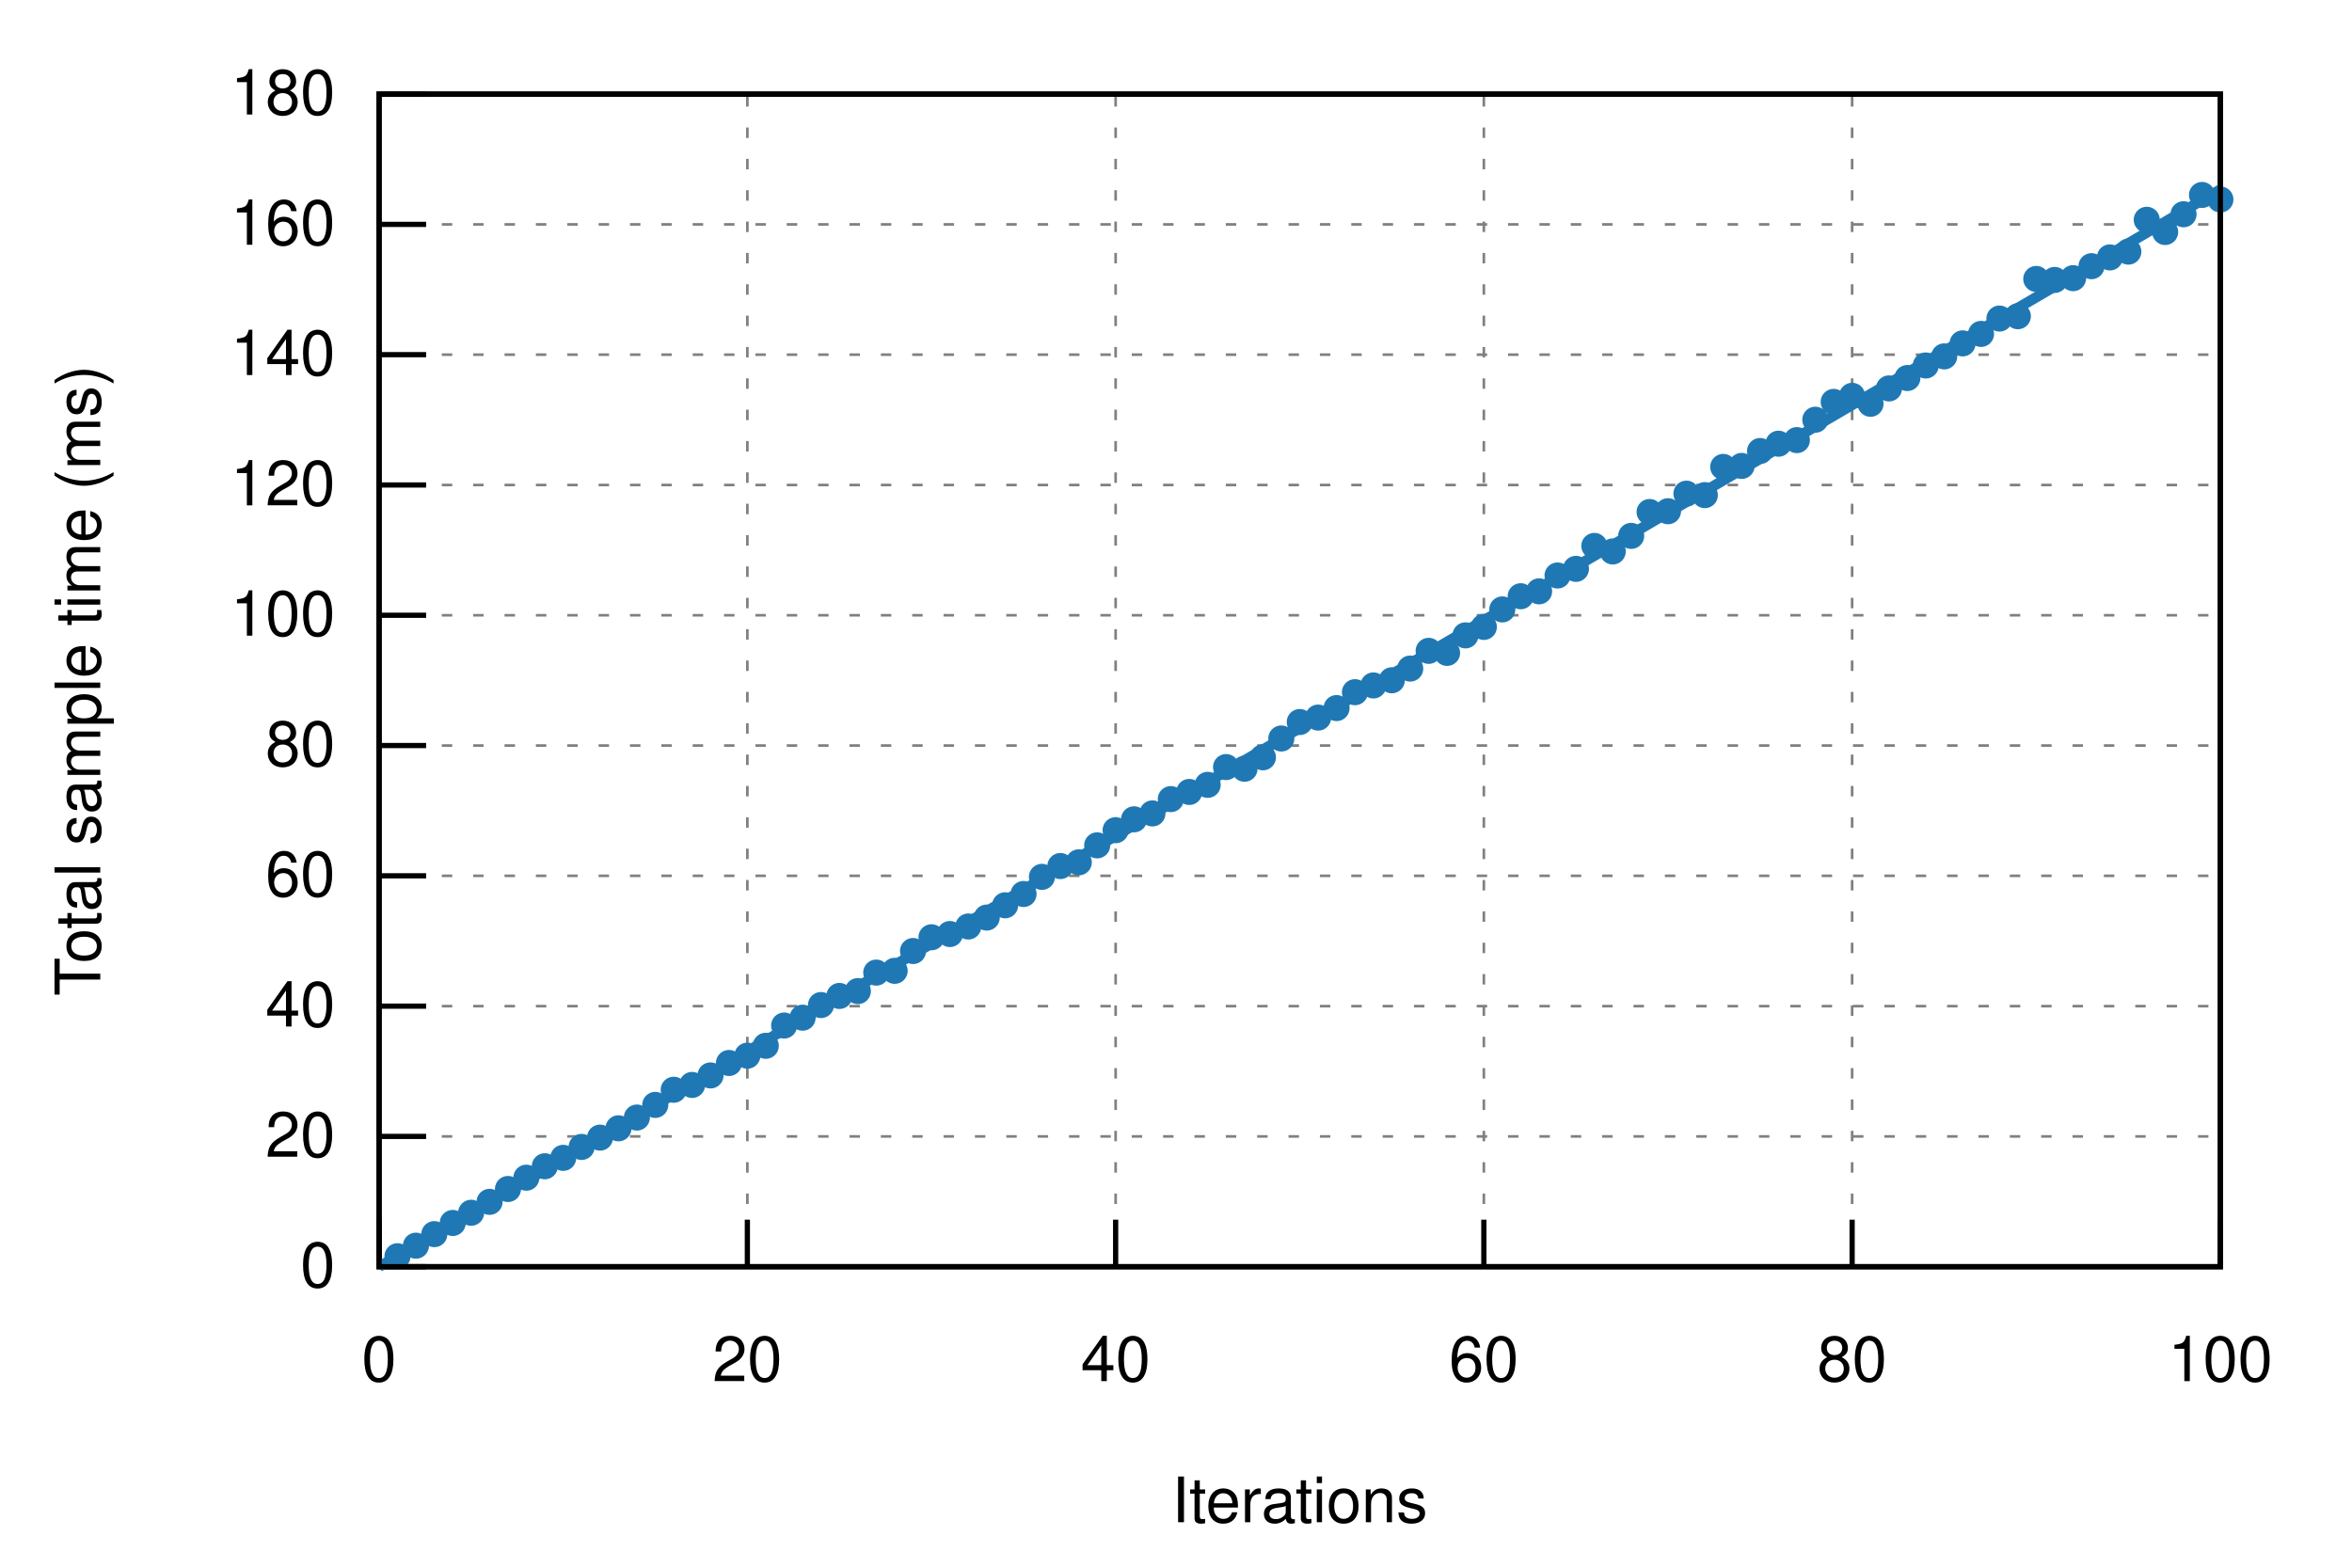
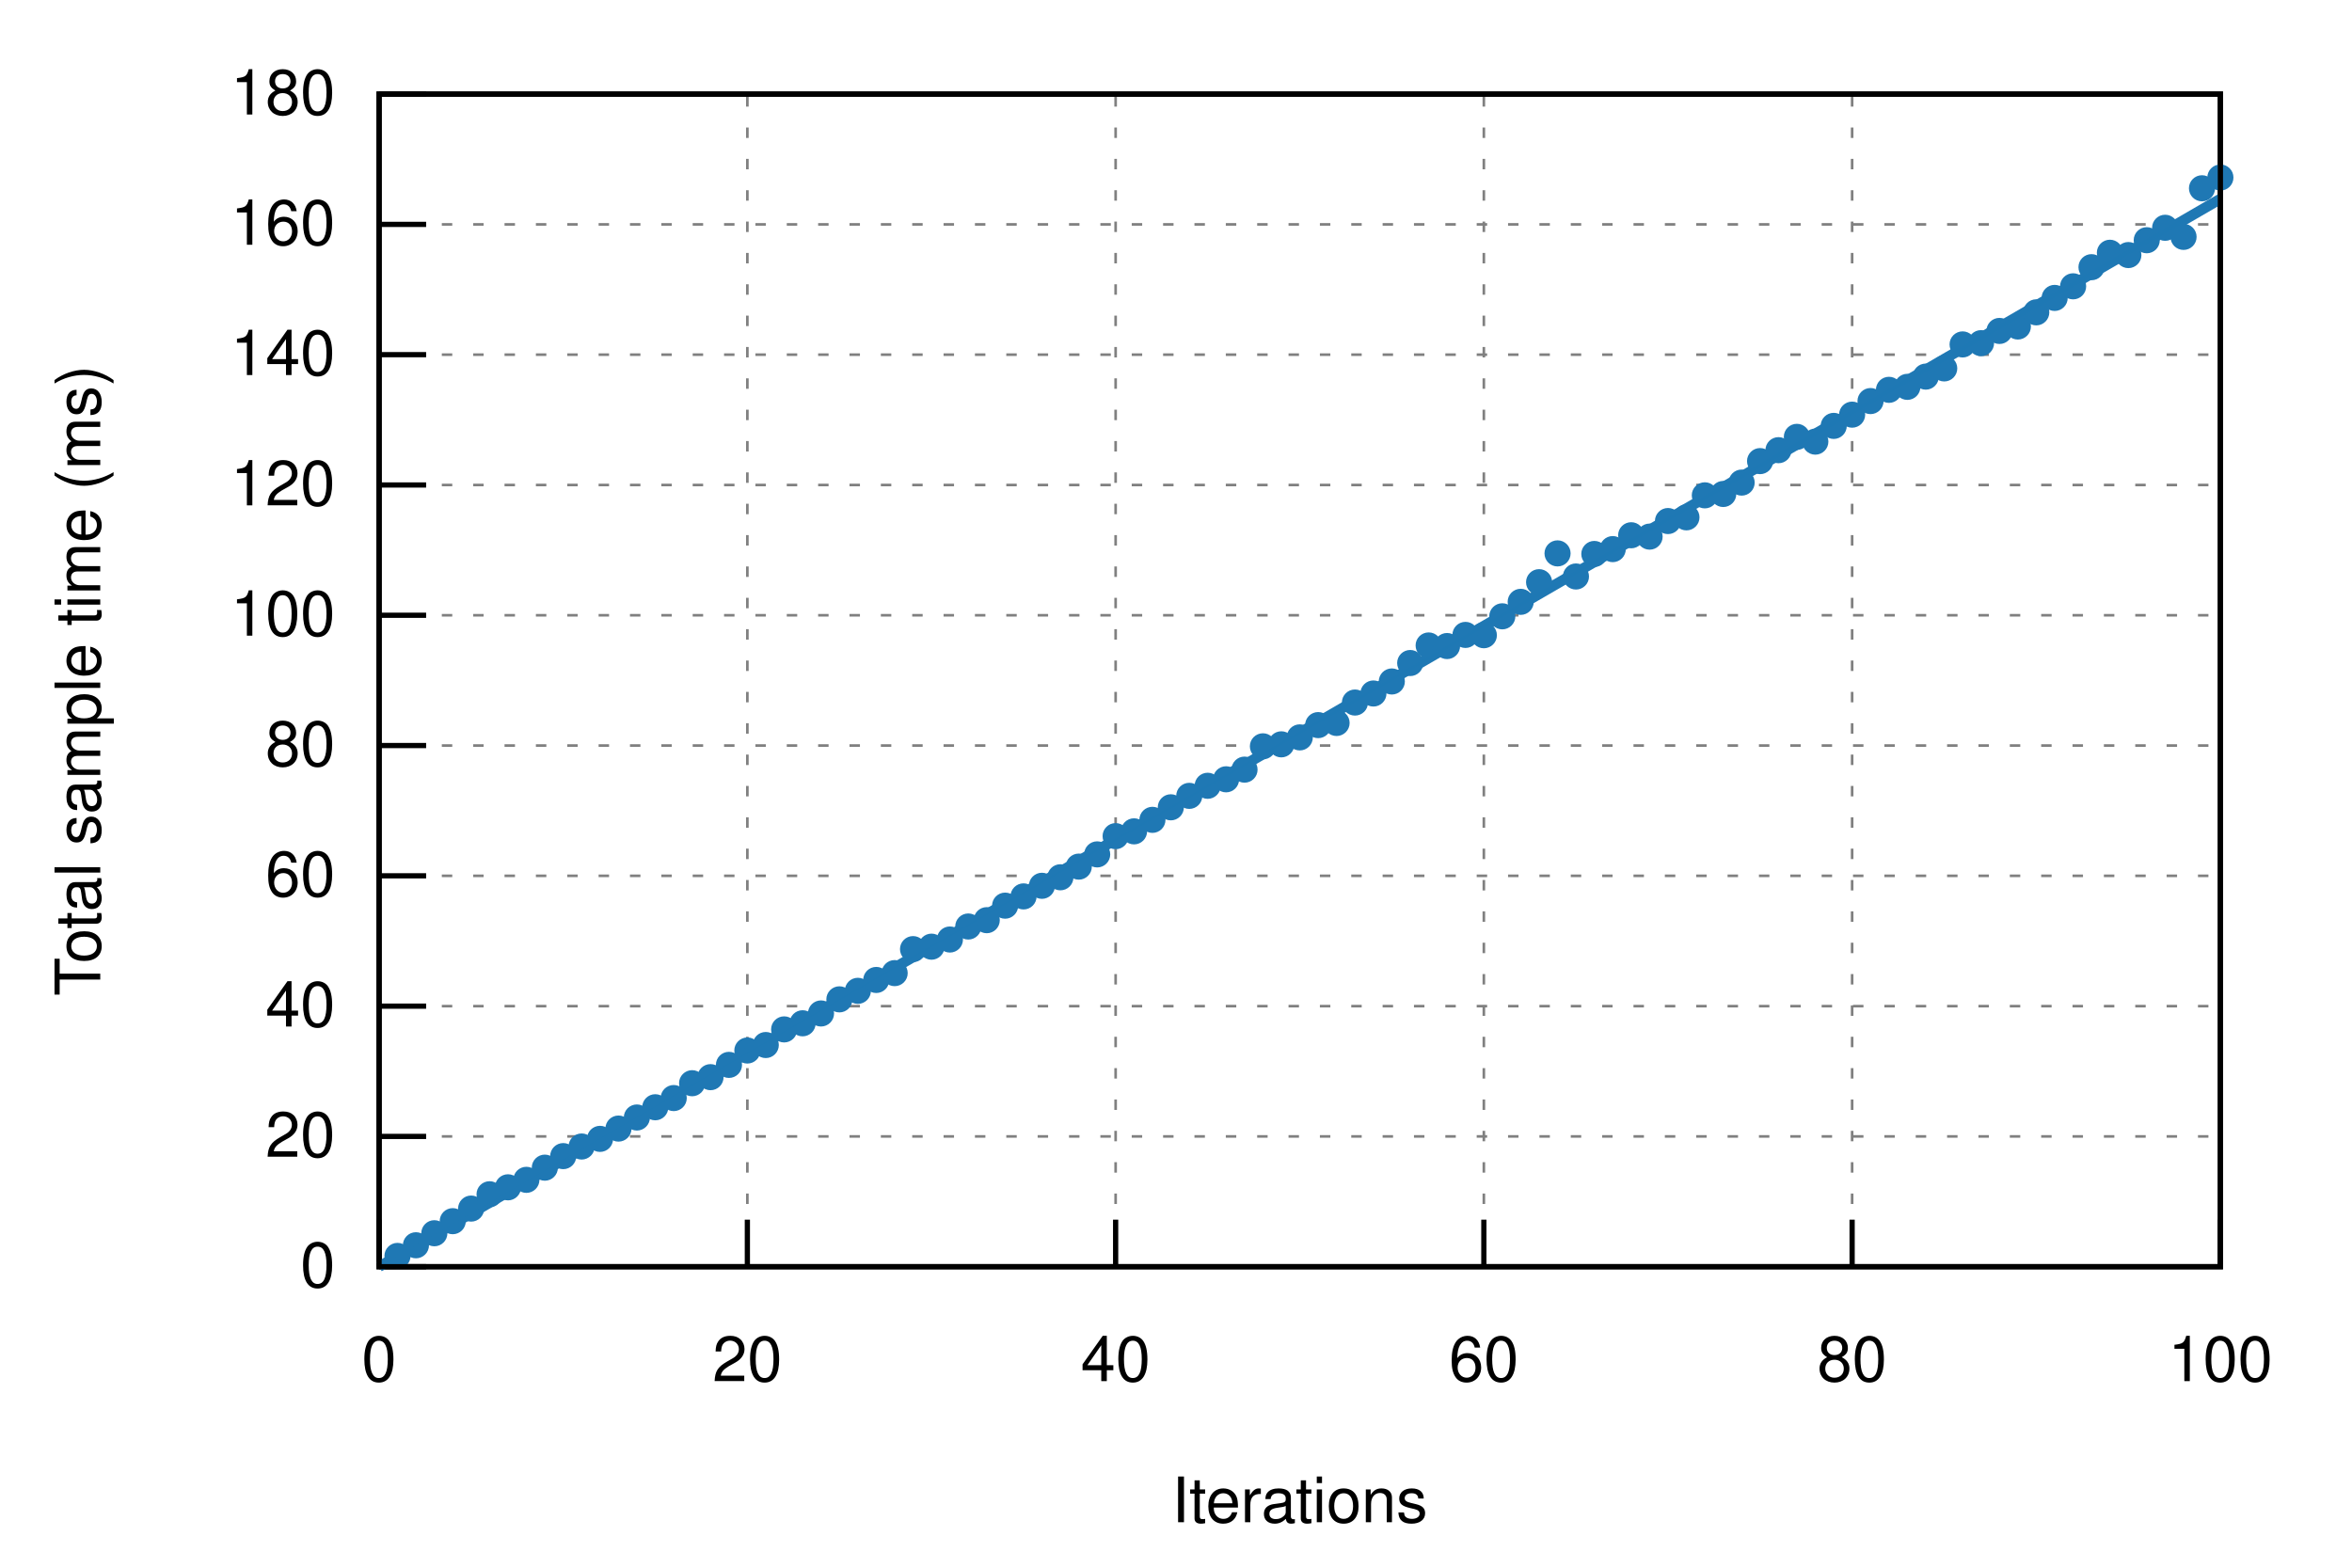
<svg xmlns="http://www.w3.org/2000/svg" xmlns:xlink="http://www.w3.org/1999/xlink" viewBox="0 0 450 300">
  <g id="gnuplot_canvas">
    <rect x="0" y="0" width="450" height="300" fill="none" />
    <defs>
      <circle id="gpDot" r="0.5" stroke-width="0.5" stroke="currentColor" />
      <path id="gpPt0" stroke-width="0.222" stroke="currentColor" d="M-1,0 h2 M0,-1 v2" />
      <path id="gpPt1" stroke-width="0.222" stroke="currentColor" d="M-1,-1 L1,1 M1,-1 L-1,1" />
      <path id="gpPt2" stroke-width="0.222" stroke="currentColor" d="M-1,0 L1,0 M0,-1 L0,1 M-1,-1 L1,1 M-1,1 L1,-1" />
      <rect id="gpPt3" stroke-width="0.222" stroke="currentColor" x="-1" y="-1" width="2" height="2" />
      <rect id="gpPt4" stroke-width="0.222" stroke="currentColor" fill="currentColor" x="-1" y="-1" width="2" height="2" />
      <circle id="gpPt5" stroke-width="0.222" stroke="currentColor" cx="0" cy="0" r="1" />
      <use xlink:href="#gpPt5" id="gpPt6" fill="currentColor" stroke="none" />
      <path id="gpPt7" stroke-width="0.222" stroke="currentColor" d="M0,-1.33 L-1.33,0.67 L1.33,0.67 z" />
      <use xlink:href="#gpPt7" id="gpPt8" fill="currentColor" stroke="none" />
      <use xlink:href="#gpPt7" id="gpPt9" stroke="currentColor" transform="rotate(180)" />
      <use xlink:href="#gpPt9" id="gpPt10" fill="currentColor" stroke="none" />
      <use xlink:href="#gpPt3" id="gpPt11" stroke="currentColor" transform="rotate(45)" />
      <use xlink:href="#gpPt11" id="gpPt12" fill="currentColor" stroke="none" />
      <path id="gpPt13" stroke-width="0.222" stroke="currentColor" d="M0,1.330 L1.265,0.411 L0.782,-1.067 L-0.782,-1.076 L-1.265,0.411 z" />
      <use xlink:href="#gpPt13" id="gpPt14" fill="currentColor" stroke="none" />
      <filter id="textbox" filterUnits="objectBoundingBox" x="0" y="0" height="1" width="1">
        <feFlood flood-color="white" flood-opacity="1" result="bgnd" />
        <feComposite in="SourceGraphic" in2="bgnd" operator="atop" />
      </filter>
      <filter id="greybox" filterUnits="objectBoundingBox" x="0" y="0" height="1" width="1">
        <feFlood flood-color="lightgrey" flood-opacity="1" result="grey" />
        <feComposite in="SourceGraphic" in2="grey" operator="atop" />
      </filter>
    </defs>
    <g fill="none" color="white" stroke="currentColor" stroke-width="1.00" stroke-linecap="butt" stroke-linejoin="miter">
</g>
    <g fill="none" color="black" stroke="currentColor" stroke-width="1.00" stroke-linecap="butt" stroke-linejoin="miter">
</g>
    <g fill="none" color="black" stroke="black" stroke-width="0.50" stroke-linecap="butt" stroke-linejoin="miter">
</g>
    <g fill="none" color="gray" stroke="currentColor" stroke-width="0.50" stroke-linecap="butt" stroke-linejoin="miter">
      <path stroke="gray" stroke-dasharray="2,4" class="gridline" d="M72.53,242.40 L424.82,242.40  " />
    </g>
    <g fill="none" color="gray" stroke="gray" stroke-width="1.00" stroke-linecap="butt" stroke-linejoin="miter">
</g>
    <g fill="none" color="black" stroke="currentColor" stroke-width="1.00" stroke-linecap="butt" stroke-linejoin="miter">
      <path stroke="black" d="M72.53,242.40 L81.53,242.40  " />
      <g transform="translate(64.14,246.30)" stroke="none" fill="black" font-family="Helvetica" font-size="12.00" text-anchor="end">
        <text>
          <tspan font-family="Helvetica"> 0</tspan>
        </text>
      </g>
    </g>
    <g fill="none" color="black" stroke="currentColor" stroke-width="1.00" stroke-linecap="butt" stroke-linejoin="miter">
</g>
    <g fill="none" color="black" stroke="black" stroke-width="0.50" stroke-linecap="butt" stroke-linejoin="miter">
</g>
    <g fill="none" color="gray" stroke="currentColor" stroke-width="0.50" stroke-linecap="butt" stroke-linejoin="miter">
      <path stroke="gray" stroke-dasharray="2,4" class="gridline" d="M72.53,217.47 L424.82,217.47  " />
    </g>
    <g fill="none" color="gray" stroke="gray" stroke-width="1.00" stroke-linecap="butt" stroke-linejoin="miter">
</g>
    <g fill="none" color="black" stroke="currentColor" stroke-width="1.00" stroke-linecap="butt" stroke-linejoin="miter">
      <path stroke="black" d="M72.53,217.47 L81.53,217.47  " />
      <g transform="translate(64.14,221.37)" stroke="none" fill="black" font-family="Helvetica" font-size="12.00" text-anchor="end">
        <text>
          <tspan font-family="Helvetica"> 20</tspan>
        </text>
      </g>
    </g>
    <g fill="none" color="black" stroke="currentColor" stroke-width="1.00" stroke-linecap="butt" stroke-linejoin="miter">
</g>
    <g fill="none" color="black" stroke="black" stroke-width="0.50" stroke-linecap="butt" stroke-linejoin="miter">
</g>
    <g fill="none" color="gray" stroke="currentColor" stroke-width="0.50" stroke-linecap="butt" stroke-linejoin="miter">
      <path stroke="gray" stroke-dasharray="2,4" class="gridline" d="M72.53,192.54 L424.82,192.54  " />
    </g>
    <g fill="none" color="gray" stroke="gray" stroke-width="1.00" stroke-linecap="butt" stroke-linejoin="miter">
</g>
    <g fill="none" color="black" stroke="currentColor" stroke-width="1.00" stroke-linecap="butt" stroke-linejoin="miter">
      <path stroke="black" d="M72.53,192.54 L81.53,192.54  " />
      <g transform="translate(64.14,196.44)" stroke="none" fill="black" font-family="Helvetica" font-size="12.00" text-anchor="end">
        <text>
          <tspan font-family="Helvetica"> 40</tspan>
        </text>
      </g>
    </g>
    <g fill="none" color="black" stroke="currentColor" stroke-width="1.00" stroke-linecap="butt" stroke-linejoin="miter">
</g>
    <g fill="none" color="black" stroke="black" stroke-width="0.50" stroke-linecap="butt" stroke-linejoin="miter">
</g>
    <g fill="none" color="gray" stroke="currentColor" stroke-width="0.50" stroke-linecap="butt" stroke-linejoin="miter">
      <path stroke="gray" stroke-dasharray="2,4" class="gridline" d="M72.53,167.60 L424.82,167.60  " />
    </g>
    <g fill="none" color="gray" stroke="gray" stroke-width="1.00" stroke-linecap="butt" stroke-linejoin="miter">
</g>
    <g fill="none" color="black" stroke="currentColor" stroke-width="1.00" stroke-linecap="butt" stroke-linejoin="miter">
      <path stroke="black" d="M72.53,167.60 L81.53,167.60  " />
      <g transform="translate(64.14,171.50)" stroke="none" fill="black" font-family="Helvetica" font-size="12.00" text-anchor="end">
        <text>
          <tspan font-family="Helvetica"> 60</tspan>
        </text>
      </g>
    </g>
    <g fill="none" color="black" stroke="currentColor" stroke-width="1.00" stroke-linecap="butt" stroke-linejoin="miter">
</g>
    <g fill="none" color="black" stroke="black" stroke-width="0.50" stroke-linecap="butt" stroke-linejoin="miter">
</g>
    <g fill="none" color="gray" stroke="currentColor" stroke-width="0.50" stroke-linecap="butt" stroke-linejoin="miter">
      <path stroke="gray" stroke-dasharray="2,4" class="gridline" d="M72.53,142.67 L424.82,142.67  " />
    </g>
    <g fill="none" color="gray" stroke="gray" stroke-width="1.00" stroke-linecap="butt" stroke-linejoin="miter">
</g>
    <g fill="none" color="black" stroke="currentColor" stroke-width="1.00" stroke-linecap="butt" stroke-linejoin="miter">
      <path stroke="black" d="M72.53,142.67 L81.53,142.67  " />
      <g transform="translate(64.14,146.57)" stroke="none" fill="black" font-family="Helvetica" font-size="12.00" text-anchor="end">
        <text>
          <tspan font-family="Helvetica"> 80</tspan>
        </text>
      </g>
    </g>
    <g fill="none" color="black" stroke="currentColor" stroke-width="1.00" stroke-linecap="butt" stroke-linejoin="miter">
</g>
    <g fill="none" color="black" stroke="black" stroke-width="0.50" stroke-linecap="butt" stroke-linejoin="miter">
</g>
    <g fill="none" color="gray" stroke="currentColor" stroke-width="0.50" stroke-linecap="butt" stroke-linejoin="miter">
      <path stroke="gray" stroke-dasharray="2,4" class="gridline" d="M72.53,117.74 L424.82,117.74  " />
    </g>
    <g fill="none" color="gray" stroke="gray" stroke-width="1.00" stroke-linecap="butt" stroke-linejoin="miter">
</g>
    <g fill="none" color="black" stroke="currentColor" stroke-width="1.00" stroke-linecap="butt" stroke-linejoin="miter">
      <path stroke="black" d="M72.53,117.74 L81.53,117.74  " />
      <g transform="translate(64.14,121.64)" stroke="none" fill="black" font-family="Helvetica" font-size="12.00" text-anchor="end">
        <text>
          <tspan font-family="Helvetica"> 100</tspan>
        </text>
      </g>
    </g>
    <g fill="none" color="black" stroke="currentColor" stroke-width="1.00" stroke-linecap="butt" stroke-linejoin="miter">
</g>
    <g fill="none" color="black" stroke="black" stroke-width="0.50" stroke-linecap="butt" stroke-linejoin="miter">
</g>
    <g fill="none" color="gray" stroke="currentColor" stroke-width="0.50" stroke-linecap="butt" stroke-linejoin="miter">
      <path stroke="gray" stroke-dasharray="2,4" class="gridline" d="M72.53,92.81 L424.82,92.81  " />
    </g>
    <g fill="none" color="gray" stroke="gray" stroke-width="1.00" stroke-linecap="butt" stroke-linejoin="miter">
</g>
    <g fill="none" color="black" stroke="currentColor" stroke-width="1.00" stroke-linecap="butt" stroke-linejoin="miter">
      <path stroke="black" d="M72.53,92.81 L81.53,92.81  " />
      <g transform="translate(64.14,96.71)" stroke="none" fill="black" font-family="Helvetica" font-size="12.00" text-anchor="end">
        <text>
          <tspan font-family="Helvetica"> 120</tspan>
        </text>
      </g>
    </g>
    <g fill="none" color="black" stroke="currentColor" stroke-width="1.00" stroke-linecap="butt" stroke-linejoin="miter">
</g>
    <g fill="none" color="black" stroke="black" stroke-width="0.50" stroke-linecap="butt" stroke-linejoin="miter">
</g>
    <g fill="none" color="gray" stroke="currentColor" stroke-width="0.50" stroke-linecap="butt" stroke-linejoin="miter">
      <path stroke="gray" stroke-dasharray="2,4" class="gridline" d="M72.53,67.87 L424.82,67.87  " />
    </g>
    <g fill="none" color="gray" stroke="gray" stroke-width="1.00" stroke-linecap="butt" stroke-linejoin="miter">
</g>
    <g fill="none" color="black" stroke="currentColor" stroke-width="1.00" stroke-linecap="butt" stroke-linejoin="miter">
      <path stroke="black" d="M72.53,67.87 L81.53,67.87  " />
      <g transform="translate(64.14,71.77)" stroke="none" fill="black" font-family="Helvetica" font-size="12.00" text-anchor="end">
        <text>
          <tspan font-family="Helvetica"> 140</tspan>
        </text>
      </g>
    </g>
    <g fill="none" color="black" stroke="currentColor" stroke-width="1.00" stroke-linecap="butt" stroke-linejoin="miter">
</g>
    <g fill="none" color="black" stroke="black" stroke-width="0.50" stroke-linecap="butt" stroke-linejoin="miter">
</g>
    <g fill="none" color="gray" stroke="currentColor" stroke-width="0.50" stroke-linecap="butt" stroke-linejoin="miter">
      <path stroke="gray" stroke-dasharray="2,4" class="gridline" d="M72.53,42.94 L424.82,42.94  " />
    </g>
    <g fill="none" color="gray" stroke="gray" stroke-width="1.00" stroke-linecap="butt" stroke-linejoin="miter">
</g>
    <g fill="none" color="black" stroke="currentColor" stroke-width="1.00" stroke-linecap="butt" stroke-linejoin="miter">
      <path stroke="black" d="M72.53,42.94 L81.53,42.94  " />
      <g transform="translate(64.14,46.84)" stroke="none" fill="black" font-family="Helvetica" font-size="12.00" text-anchor="end">
        <text>
          <tspan font-family="Helvetica"> 160</tspan>
        </text>
      </g>
    </g>
    <g fill="none" color="black" stroke="currentColor" stroke-width="1.00" stroke-linecap="butt" stroke-linejoin="miter">
</g>
    <g fill="none" color="black" stroke="black" stroke-width="0.50" stroke-linecap="butt" stroke-linejoin="miter">
</g>
    <g fill="none" color="gray" stroke="currentColor" stroke-width="0.50" stroke-linecap="butt" stroke-linejoin="miter">
      <path stroke="gray" stroke-dasharray="2,4" class="gridline" d="M72.53,18.01 L424.82,18.01  " />
    </g>
    <g fill="none" color="gray" stroke="gray" stroke-width="1.00" stroke-linecap="butt" stroke-linejoin="miter">
</g>
    <g fill="none" color="black" stroke="currentColor" stroke-width="1.00" stroke-linecap="butt" stroke-linejoin="miter">
      <path stroke="black" d="M72.53,18.01 L81.53,18.01  " />
      <g transform="translate(64.14,21.91)" stroke="none" fill="black" font-family="Helvetica" font-size="12.00" text-anchor="end">
        <text>
          <tspan font-family="Helvetica"> 180</tspan>
        </text>
      </g>
    </g>
    <g fill="none" color="black" stroke="currentColor" stroke-width="1.00" stroke-linecap="butt" stroke-linejoin="miter">
</g>
    <g fill="none" color="black" stroke="black" stroke-width="0.50" stroke-linecap="butt" stroke-linejoin="miter">
</g>
    <g fill="none" color="gray" stroke="currentColor" stroke-width="0.50" stroke-linecap="butt" stroke-linejoin="miter">
      <path stroke="gray" stroke-dasharray="2,4" class="gridline" d="M72.53,242.40 L72.53,18.01  " />
    </g>
    <g fill="none" color="gray" stroke="gray" stroke-width="1.00" stroke-linecap="butt" stroke-linejoin="miter">
</g>
    <g fill="none" color="black" stroke="currentColor" stroke-width="1.00" stroke-linecap="butt" stroke-linejoin="miter">
      <path stroke="black" d="M72.53,242.40 L72.53,233.40  " />
      <g transform="translate(72.53,264.30)" stroke="none" fill="black" font-family="Helvetica" font-size="12.00" text-anchor="middle">
        <text>
          <tspan font-family="Helvetica"> 0</tspan>
        </text>
      </g>
    </g>
    <g fill="none" color="black" stroke="currentColor" stroke-width="1.00" stroke-linecap="butt" stroke-linejoin="miter">
</g>
    <g fill="none" color="black" stroke="black" stroke-width="0.50" stroke-linecap="butt" stroke-linejoin="miter">
</g>
    <g fill="none" color="gray" stroke="currentColor" stroke-width="0.50" stroke-linecap="butt" stroke-linejoin="miter">
      <path stroke="gray" stroke-dasharray="2,4" class="gridline" d="M142.99,242.40 L142.99,18.01  " />
    </g>
    <g fill="none" color="gray" stroke="gray" stroke-width="1.00" stroke-linecap="butt" stroke-linejoin="miter">
</g>
    <g fill="none" color="black" stroke="currentColor" stroke-width="1.00" stroke-linecap="butt" stroke-linejoin="miter">
      <path stroke="black" d="M142.99,242.40 L142.99,233.40  " />
      <g transform="translate(142.99,264.30)" stroke="none" fill="black" font-family="Helvetica" font-size="12.00" text-anchor="middle">
        <text>
          <tspan font-family="Helvetica"> 20</tspan>
        </text>
      </g>
    </g>
    <g fill="none" color="black" stroke="currentColor" stroke-width="1.00" stroke-linecap="butt" stroke-linejoin="miter">
</g>
    <g fill="none" color="black" stroke="black" stroke-width="0.50" stroke-linecap="butt" stroke-linejoin="miter">
</g>
    <g fill="none" color="gray" stroke="currentColor" stroke-width="0.50" stroke-linecap="butt" stroke-linejoin="miter">
      <path stroke="gray" stroke-dasharray="2,4" class="gridline" d="M213.45,242.40 L213.45,18.01  " />
    </g>
    <g fill="none" color="gray" stroke="gray" stroke-width="1.00" stroke-linecap="butt" stroke-linejoin="miter">
</g>
    <g fill="none" color="black" stroke="currentColor" stroke-width="1.00" stroke-linecap="butt" stroke-linejoin="miter">
      <path stroke="black" d="M213.45,242.40 L213.45,233.40  " />
      <g transform="translate(213.45,264.30)" stroke="none" fill="black" font-family="Helvetica" font-size="12.00" text-anchor="middle">
        <text>
          <tspan font-family="Helvetica"> 40</tspan>
        </text>
      </g>
    </g>
    <g fill="none" color="black" stroke="currentColor" stroke-width="1.00" stroke-linecap="butt" stroke-linejoin="miter">
</g>
    <g fill="none" color="black" stroke="black" stroke-width="0.50" stroke-linecap="butt" stroke-linejoin="miter">
</g>
    <g fill="none" color="gray" stroke="currentColor" stroke-width="0.50" stroke-linecap="butt" stroke-linejoin="miter">
      <path stroke="gray" stroke-dasharray="2,4" class="gridline" d="M283.90,242.40 L283.90,18.01  " />
    </g>
    <g fill="none" color="gray" stroke="gray" stroke-width="1.00" stroke-linecap="butt" stroke-linejoin="miter">
</g>
    <g fill="none" color="black" stroke="currentColor" stroke-width="1.00" stroke-linecap="butt" stroke-linejoin="miter">
      <path stroke="black" d="M283.90,242.40 L283.90,233.40  " />
      <g transform="translate(283.90,264.30)" stroke="none" fill="black" font-family="Helvetica" font-size="12.00" text-anchor="middle">
        <text>
          <tspan font-family="Helvetica"> 60</tspan>
        </text>
      </g>
    </g>
    <g fill="none" color="black" stroke="currentColor" stroke-width="1.00" stroke-linecap="butt" stroke-linejoin="miter">
</g>
    <g fill="none" color="black" stroke="black" stroke-width="0.50" stroke-linecap="butt" stroke-linejoin="miter">
</g>
    <g fill="none" color="gray" stroke="currentColor" stroke-width="0.50" stroke-linecap="butt" stroke-linejoin="miter">
      <path stroke="gray" stroke-dasharray="2,4" class="gridline" d="M354.36,242.40 L354.36,18.01  " />
    </g>
    <g fill="none" color="gray" stroke="gray" stroke-width="1.00" stroke-linecap="butt" stroke-linejoin="miter">
</g>
    <g fill="none" color="black" stroke="currentColor" stroke-width="1.00" stroke-linecap="butt" stroke-linejoin="miter">
      <path stroke="black" d="M354.36,242.40 L354.36,233.40  " />
      <g transform="translate(354.36,264.30)" stroke="none" fill="black" font-family="Helvetica" font-size="12.00" text-anchor="middle">
        <text>
          <tspan font-family="Helvetica"> 80</tspan>
        </text>
      </g>
    </g>
    <g fill="none" color="black" stroke="currentColor" stroke-width="1.00" stroke-linecap="butt" stroke-linejoin="miter">
</g>
    <g fill="none" color="black" stroke="black" stroke-width="0.50" stroke-linecap="butt" stroke-linejoin="miter">
</g>
    <g fill="none" color="gray" stroke="currentColor" stroke-width="0.50" stroke-linecap="butt" stroke-linejoin="miter">
      <path stroke="gray" stroke-dasharray="2,4" class="gridline" d="M424.82,242.40 L424.82,18.01  " />
    </g>
    <g fill="none" color="gray" stroke="gray" stroke-width="1.00" stroke-linecap="butt" stroke-linejoin="miter">
</g>
    <g fill="none" color="black" stroke="currentColor" stroke-width="1.00" stroke-linecap="butt" stroke-linejoin="miter">
      <path stroke="black" d="M424.82,242.40 L424.82,233.40  " />
      <g transform="translate(424.82,264.30)" stroke="none" fill="black" font-family="Helvetica" font-size="12.00" text-anchor="middle">
        <text>
          <tspan font-family="Helvetica"> 100</tspan>
        </text>
      </g>
    </g>
    <g fill="none" color="black" stroke="currentColor" stroke-width="1.00" stroke-linecap="butt" stroke-linejoin="miter">
</g>
    <g fill="none" color="black" stroke="currentColor" stroke-width="1.00" stroke-linecap="butt" stroke-linejoin="miter">
      <path stroke="black" d="M72.53,18.01 L72.53,242.40 L424.82,242.40 L424.82,18.01 L72.53,18.01 Z  " />
    </g>
    <g fill="none" color="black" stroke="currentColor" stroke-width="1.00" stroke-linecap="butt" stroke-linejoin="miter">
</g>
    <g id="gnuplot_plot_1">
      <g fill="none" color="black" stroke="currentColor" stroke-width="1.00" stroke-linecap="butt" stroke-linejoin="miter">
-         <use xlink:href="#gpPt6" transform="translate(76.05,240.40) scale(2.25)" color="rgb( 31, 120, 180)" />
-         <use xlink:href="#gpPt6" transform="translate(79.58,238.38) scale(2.25)" color="rgb( 31, 120, 180)" />
-         <use xlink:href="#gpPt6" transform="translate(83.10,236.17) scale(2.25)" color="rgb( 31, 120, 180)" />
-         <use xlink:href="#gpPt6" transform="translate(86.62,234.03) scale(2.25)" color="rgb( 31, 120, 180)" />
-         <use xlink:href="#gpPt6" transform="translate(90.14,232.08) scale(2.25)" color="rgb( 31, 120, 180)" />
-         <use xlink:href="#gpPt6" transform="translate(93.67,229.99) scale(2.25)" color="rgb( 31, 120, 180)" />
-         <use xlink:href="#gpPt6" transform="translate(97.19,227.53) scale(2.25)" color="rgb( 31, 120, 180)" />
-         <use xlink:href="#gpPt6" transform="translate(100.71,225.37) scale(2.25)" color="rgb( 31, 120, 180)" />
-         <use xlink:href="#gpPt6" transform="translate(104.24,223.18) scale(2.25)" color="rgb( 31, 120, 180)" />
-         <use xlink:href="#gpPt6" transform="translate(107.76,221.57) scale(2.25)" color="rgb( 31, 120, 180)" />
-         <use xlink:href="#gpPt6" transform="translate(111.28,219.48) scale(2.25)" color="rgb( 31, 120, 180)" />
-         <use xlink:href="#gpPt6" transform="translate(114.80,217.70) scale(2.25)" color="rgb( 31, 120, 180)" />
-         <use xlink:href="#gpPt6" transform="translate(118.33,215.92) scale(2.25)" color="rgb( 31, 120, 180)" />
-         <use xlink:href="#gpPt6" transform="translate(121.85,213.86) scale(2.25)" color="rgb( 31, 120, 180)" />
-         <use xlink:href="#gpPt6" transform="translate(125.37,211.44) scale(2.25)" color="rgb( 31, 120, 180)" />
-         <use xlink:href="#gpPt6" transform="translate(128.90,208.54) scale(2.25)" color="rgb( 31, 120, 180)" />
-         <use xlink:href="#gpPt6" transform="translate(132.42,207.62) scale(2.25)" color="rgb( 31, 120, 180)" />
-         <use xlink:href="#gpPt6" transform="translate(135.94,205.80) scale(2.25)" color="rgb( 31, 120, 180)" />
-         <use xlink:href="#gpPt6" transform="translate(139.47,203.42) scale(2.25)" color="rgb( 31, 120, 180)" />
-         <use xlink:href="#gpPt6" transform="translate(142.99,202.02) scale(2.25)" color="rgb( 31, 120, 180)" />
-         <use xlink:href="#gpPt6" transform="translate(146.51,200.13) scale(2.25)" color="rgb( 31, 120, 180)" />
-         <use xlink:href="#gpPt6" transform="translate(150.03,196.25) scale(2.25)" color="rgb( 31, 120, 180)" />
-         <use xlink:href="#gpPt6" transform="translate(153.56,194.75) scale(2.25)" color="rgb( 31, 120, 180)" />
-         <use xlink:href="#gpPt6" transform="translate(157.08,192.33) scale(2.25)" color="rgb( 31, 120, 180)" />
-         <use xlink:href="#gpPt6" transform="translate(160.60,190.59) scale(2.25)" color="rgb( 31, 120, 180)" />
-         <use xlink:href="#gpPt6" transform="translate(164.13,189.66) scale(2.25)" color="rgb( 31, 120, 180)" />
-         <use xlink:href="#gpPt6" transform="translate(167.65,186.12) scale(2.25)" color="rgb( 31, 120, 180)" />
-         <use xlink:href="#gpPt6" transform="translate(171.17,185.78) scale(2.25)" color="rgb( 31, 120, 180)" />
-         <use xlink:href="#gpPt6" transform="translate(174.69,181.99) scale(2.25)" color="rgb( 31, 120, 180)" />
-         <use xlink:href="#gpPt6" transform="translate(178.22,179.36) scale(2.25)" color="rgb( 31, 120, 180)" />
-         <use xlink:href="#gpPt6" transform="translate(181.74,178.74) scale(2.25)" color="rgb( 31, 120, 180)" />
+         <use xlink:href="#gpPt6" transform="translate(76.05,240.34) scale(2.25)" color="rgb( 31, 120, 180)" />
+         <use xlink:href="#gpPt6" transform="translate(79.58,238.30) scale(2.25)" color="rgb( 31, 120, 180)" />
+         <use xlink:href="#gpPt6" transform="translate(83.10,236.00) scale(2.25)" color="rgb( 31, 120, 180)" />
+         <use xlink:href="#gpPt6" transform="translate(86.62,233.69) scale(2.25)" color="rgb( 31, 120, 180)" />
+         <use xlink:href="#gpPt6" transform="translate(90.14,231.28) scale(2.25)" color="rgb( 31, 120, 180)" />
+         <use xlink:href="#gpPt6" transform="translate(93.67,228.54) scale(2.25)" color="rgb( 31, 120, 180)" />
+         <use xlink:href="#gpPt6" transform="translate(97.19,227.21) scale(2.25)" color="rgb( 31, 120, 180)" />
+         <use xlink:href="#gpPt6" transform="translate(100.71,225.78) scale(2.25)" color="rgb( 31, 120, 180)" />
+         <use xlink:href="#gpPt6" transform="translate(104.24,223.45) scale(2.25)" color="rgb( 31, 120, 180)" />
+         <use xlink:href="#gpPt6" transform="translate(107.76,221.24) scale(2.25)" color="rgb( 31, 120, 180)" />
+         <use xlink:href="#gpPt6" transform="translate(111.28,219.40) scale(2.25)" color="rgb( 31, 120, 180)" />
+         <use xlink:href="#gpPt6" transform="translate(114.80,217.94) scale(2.25)" color="rgb( 31, 120, 180)" />
+         <use xlink:href="#gpPt6" transform="translate(118.33,215.97) scale(2.25)" color="rgb( 31, 120, 180)" />
+         <use xlink:href="#gpPt6" transform="translate(121.85,213.85) scale(2.25)" color="rgb( 31, 120, 180)" />
+         <use xlink:href="#gpPt6" transform="translate(125.37,211.89) scale(2.25)" color="rgb( 31, 120, 180)" />
+         <use xlink:href="#gpPt6" transform="translate(128.90,210.13) scale(2.25)" color="rgb( 31, 120, 180)" />
+         <use xlink:href="#gpPt6" transform="translate(132.42,207.29) scale(2.25)" color="rgb( 31, 120, 180)" />
+         <use xlink:href="#gpPt6" transform="translate(135.94,206.13) scale(2.25)" color="rgb( 31, 120, 180)" />
+         <use xlink:href="#gpPt6" transform="translate(139.47,203.78) scale(2.25)" color="rgb( 31, 120, 180)" />
+         <use xlink:href="#gpPt6" transform="translate(142.99,201.03) scale(2.25)" color="rgb( 31, 120, 180)" />
+         <use xlink:href="#gpPt6" transform="translate(146.51,199.98) scale(2.25)" color="rgb( 31, 120, 180)" />
+         <use xlink:href="#gpPt6" transform="translate(150.03,196.99) scale(2.25)" color="rgb( 31, 120, 180)" />
+         <use xlink:href="#gpPt6" transform="translate(153.56,195.82) scale(2.25)" color="rgb( 31, 120, 180)" />
+         <use xlink:href="#gpPt6" transform="translate(157.08,193.94) scale(2.25)" color="rgb( 31, 120, 180)" />
+         <use xlink:href="#gpPt6" transform="translate(160.60,191.24) scale(2.25)" color="rgb( 31, 120, 180)" />
+         <use xlink:href="#gpPt6" transform="translate(164.13,189.61) scale(2.25)" color="rgb( 31, 120, 180)" />
+         <use xlink:href="#gpPt6" transform="translate(167.65,187.53) scale(2.25)" color="rgb( 31, 120, 180)" />
+         <use xlink:href="#gpPt6" transform="translate(171.17,186.22) scale(2.25)" color="rgb( 31, 120, 180)" />
+         <use xlink:href="#gpPt6" transform="translate(174.69,181.63) scale(2.25)" color="rgb( 31, 120, 180)" />
+         <use xlink:href="#gpPt6" transform="translate(178.22,181.16) scale(2.25)" color="rgb( 31, 120, 180)" />
+         <use xlink:href="#gpPt6" transform="translate(181.74,179.79) scale(2.25)" color="rgb( 31, 120, 180)" />
        <use xlink:href="#gpPt6" transform="translate(185.26,177.30) scale(2.25)" color="rgb( 31, 120, 180)" />
-         <use xlink:href="#gpPt6" transform="translate(188.79,175.59) scale(2.25)" color="rgb( 31, 120, 180)" />
-         <use xlink:href="#gpPt6" transform="translate(192.31,173.24) scale(2.25)" color="rgb( 31, 120, 180)" />
-         <use xlink:href="#gpPt6" transform="translate(195.83,171.08) scale(2.25)" color="rgb( 31, 120, 180)" />
-         <use xlink:href="#gpPt6" transform="translate(199.35,167.80) scale(2.25)" color="rgb( 31, 120, 180)" />
-         <use xlink:href="#gpPt6" transform="translate(202.88,165.73) scale(2.25)" color="rgb( 31, 120, 180)" />
-         <use xlink:href="#gpPt6" transform="translate(206.40,165.02) scale(2.25)" color="rgb( 31, 120, 180)" />
-         <use xlink:href="#gpPt6" transform="translate(209.92,161.77) scale(2.25)" color="rgb( 31, 120, 180)" />
-         <use xlink:href="#gpPt6" transform="translate(213.45,158.87) scale(2.25)" color="rgb( 31, 120, 180)" />
-         <use xlink:href="#gpPt6" transform="translate(216.97,156.79) scale(2.25)" color="rgb( 31, 120, 180)" />
-         <use xlink:href="#gpPt6" transform="translate(220.49,155.66) scale(2.25)" color="rgb( 31, 120, 180)" />
-         <use xlink:href="#gpPt6" transform="translate(224.01,152.92) scale(2.25)" color="rgb( 31, 120, 180)" />
-         <use xlink:href="#gpPt6" transform="translate(227.54,151.55) scale(2.25)" color="rgb( 31, 120, 180)" />
-         <use xlink:href="#gpPt6" transform="translate(231.06,150.19) scale(2.25)" color="rgb( 31, 120, 180)" />
-         <use xlink:href="#gpPt6" transform="translate(234.58,146.79) scale(2.25)" color="rgb( 31, 120, 180)" />
-         <use xlink:href="#gpPt6" transform="translate(238.11,147.11) scale(2.25)" color="rgb( 31, 120, 180)" />
-         <use xlink:href="#gpPt6" transform="translate(241.63,144.92) scale(2.25)" color="rgb( 31, 120, 180)" />
-         <use xlink:href="#gpPt6" transform="translate(245.15,141.32) scale(2.25)" color="rgb( 31, 120, 180)" />
-         <use xlink:href="#gpPt6" transform="translate(248.68,138.17) scale(2.25)" color="rgb( 31, 120, 180)" />
-         <use xlink:href="#gpPt6" transform="translate(252.20,137.32) scale(2.25)" color="rgb( 31, 120, 180)" />
-         <use xlink:href="#gpPt6" transform="translate(255.72,135.50) scale(2.25)" color="rgb( 31, 120, 180)" />
-         <use xlink:href="#gpPt6" transform="translate(259.24,132.46) scale(2.25)" color="rgb( 31, 120, 180)" />
-         <use xlink:href="#gpPt6" transform="translate(262.77,131.17) scale(2.25)" color="rgb( 31, 120, 180)" />
-         <use xlink:href="#gpPt6" transform="translate(266.29,130.18) scale(2.25)" color="rgb( 31, 120, 180)" />
-         <use xlink:href="#gpPt6" transform="translate(269.81,127.94) scale(2.25)" color="rgb( 31, 120, 180)" />
-         <use xlink:href="#gpPt6" transform="translate(273.34,124.55) scale(2.25)" color="rgb( 31, 120, 180)" />
-         <use xlink:href="#gpPt6" transform="translate(276.86,124.94) scale(2.25)" color="rgb( 31, 120, 180)" />
-         <use xlink:href="#gpPt6" transform="translate(280.38,121.59) scale(2.25)" color="rgb( 31, 120, 180)" />
-         <use xlink:href="#gpPt6" transform="translate(283.90,119.97) scale(2.25)" color="rgb( 31, 120, 180)" />
-         <use xlink:href="#gpPt6" transform="translate(287.43,116.62) scale(2.25)" color="rgb( 31, 120, 180)" />
-         <use xlink:href="#gpPt6" transform="translate(290.95,114.10) scale(2.25)" color="rgb( 31, 120, 180)" />
-         <use xlink:href="#gpPt6" transform="translate(294.47,113.16) scale(2.25)" color="rgb( 31, 120, 180)" />
-         <use xlink:href="#gpPt6" transform="translate(298.00,110.13) scale(2.25)" color="rgb( 31, 120, 180)" />
-         <use xlink:href="#gpPt6" transform="translate(301.52,108.86) scale(2.25)" color="rgb( 31, 120, 180)" />
-         <use xlink:href="#gpPt6" transform="translate(305.04,104.47) scale(2.25)" color="rgb( 31, 120, 180)" />
-         <use xlink:href="#gpPt6" transform="translate(308.56,105.53) scale(2.25)" color="rgb( 31, 120, 180)" />
-         <use xlink:href="#gpPt6" transform="translate(312.09,102.55) scale(2.25)" color="rgb( 31, 120, 180)" />
-         <use xlink:href="#gpPt6" transform="translate(315.61,97.98) scale(2.25)" color="rgb( 31, 120, 180)" />
-         <use xlink:href="#gpPt6" transform="translate(319.13,97.83) scale(2.25)" color="rgb( 31, 120, 180)" />
-         <use xlink:href="#gpPt6" transform="translate(322.66,94.47) scale(2.25)" color="rgb( 31, 120, 180)" />
-         <use xlink:href="#gpPt6" transform="translate(326.18,94.75) scale(2.25)" color="rgb( 31, 120, 180)" />
-         <use xlink:href="#gpPt6" transform="translate(329.70,89.35) scale(2.25)" color="rgb( 31, 120, 180)" />
-         <use xlink:href="#gpPt6" transform="translate(333.22,89.16) scale(2.25)" color="rgb( 31, 120, 180)" />
-         <use xlink:href="#gpPt6" transform="translate(336.75,86.31) scale(2.25)" color="rgb( 31, 120, 180)" />
-         <use xlink:href="#gpPt6" transform="translate(340.27,84.91) scale(2.25)" color="rgb( 31, 120, 180)" />
-         <use xlink:href="#gpPt6" transform="translate(343.79,84.22) scale(2.25)" color="rgb( 31, 120, 180)" />
-         <use xlink:href="#gpPt6" transform="translate(347.32,80.32) scale(2.25)" color="rgb( 31, 120, 180)" />
-         <use xlink:href="#gpPt6" transform="translate(350.84,76.91) scale(2.25)" color="rgb( 31, 120, 180)" />
-         <use xlink:href="#gpPt6" transform="translate(354.36,75.75) scale(2.25)" color="rgb( 31, 120, 180)" />
-         <use xlink:href="#gpPt6" transform="translate(357.88,77.27) scale(2.25)" color="rgb( 31, 120, 180)" />
-         <use xlink:href="#gpPt6" transform="translate(361.41,74.33) scale(2.25)" color="rgb( 31, 120, 180)" />
-         <use xlink:href="#gpPt6" transform="translate(364.93,72.34) scale(2.25)" color="rgb( 31, 120, 180)" />
-         <use xlink:href="#gpPt6" transform="translate(368.45,69.94) scale(2.25)" color="rgb( 31, 120, 180)" />
-         <use xlink:href="#gpPt6" transform="translate(371.98,68.20) scale(2.25)" color="rgb( 31, 120, 180)" />
-         <use xlink:href="#gpPt6" transform="translate(375.50,65.71) scale(2.25)" color="rgb( 31, 120, 180)" />
-         <use xlink:href="#gpPt6" transform="translate(379.02,63.90) scale(2.25)" color="rgb( 31, 120, 180)" />
-         <use xlink:href="#gpPt6" transform="translate(382.55,60.96) scale(2.25)" color="rgb( 31, 120, 180)" />
-         <use xlink:href="#gpPt6" transform="translate(386.07,60.51) scale(2.25)" color="rgb( 31, 120, 180)" />
-         <use xlink:href="#gpPt6" transform="translate(389.59,53.38) scale(2.25)" color="rgb( 31, 120, 180)" />
-         <use xlink:href="#gpPt6" transform="translate(393.11,53.57) scale(2.25)" color="rgb( 31, 120, 180)" />
-         <use xlink:href="#gpPt6" transform="translate(396.64,53.23) scale(2.25)" color="rgb( 31, 120, 180)" />
-         <use xlink:href="#gpPt6" transform="translate(400.16,50.94) scale(2.25)" color="rgb( 31, 120, 180)" />
-         <use xlink:href="#gpPt6" transform="translate(403.68,49.26) scale(2.25)" color="rgb( 31, 120, 180)" />
-         <use xlink:href="#gpPt6" transform="translate(407.21,48.15) scale(2.25)" color="rgb( 31, 120, 180)" />
-         <use xlink:href="#gpPt6" transform="translate(410.73,42.06) scale(2.25)" color="rgb( 31, 120, 180)" />
-         <use xlink:href="#gpPt6" transform="translate(414.25,44.40) scale(2.25)" color="rgb( 31, 120, 180)" />
-         <use xlink:href="#gpPt6" transform="translate(417.77,41.00) scale(2.25)" color="rgb( 31, 120, 180)" />
-         <use xlink:href="#gpPt6" transform="translate(421.30,37.31) scale(2.25)" color="rgb( 31, 120, 180)" />
-         <use xlink:href="#gpPt6" transform="translate(424.82,38.18) scale(2.25)" color="rgb( 31, 120, 180)" />
+         <use xlink:href="#gpPt6" transform="translate(188.79,176.09) scale(2.25)" color="rgb( 31, 120, 180)" />
+         <use xlink:href="#gpPt6" transform="translate(192.31,173.31) scale(2.25)" color="rgb( 31, 120, 180)" />
+         <use xlink:href="#gpPt6" transform="translate(195.83,171.54) scale(2.25)" color="rgb( 31, 120, 180)" />
+         <use xlink:href="#gpPt6" transform="translate(199.35,169.51) scale(2.25)" color="rgb( 31, 120, 180)" />
+         <use xlink:href="#gpPt6" transform="translate(202.88,167.88) scale(2.25)" color="rgb( 31, 120, 180)" />
+         <use xlink:href="#gpPt6" transform="translate(206.40,165.84) scale(2.25)" color="rgb( 31, 120, 180)" />
+         <use xlink:href="#gpPt6" transform="translate(209.92,163.50) scale(2.25)" color="rgb( 31, 120, 180)" />
+         <use xlink:href="#gpPt6" transform="translate(213.45,160.01) scale(2.25)" color="rgb( 31, 120, 180)" />
+         <use xlink:href="#gpPt6" transform="translate(216.97,159.09) scale(2.25)" color="rgb( 31, 120, 180)" />
+         <use xlink:href="#gpPt6" transform="translate(220.49,156.89) scale(2.25)" color="rgb( 31, 120, 180)" />
+         <use xlink:href="#gpPt6" transform="translate(224.01,154.49) scale(2.25)" color="rgb( 31, 120, 180)" />
+         <use xlink:href="#gpPt6" transform="translate(227.54,152.30) scale(2.25)" color="rgb( 31, 120, 180)" />
+         <use xlink:href="#gpPt6" transform="translate(231.06,150.37) scale(2.25)" color="rgb( 31, 120, 180)" />
+         <use xlink:href="#gpPt6" transform="translate(234.58,149.13) scale(2.25)" color="rgb( 31, 120, 180)" />
+         <use xlink:href="#gpPt6" transform="translate(238.11,147.28) scale(2.25)" color="rgb( 31, 120, 180)" />
+         <use xlink:href="#gpPt6" transform="translate(241.63,142.82) scale(2.25)" color="rgb( 31, 120, 180)" />
+         <use xlink:href="#gpPt6" transform="translate(245.15,142.44) scale(2.25)" color="rgb( 31, 120, 180)" />
+         <use xlink:href="#gpPt6" transform="translate(248.68,141.11) scale(2.25)" color="rgb( 31, 120, 180)" />
+         <use xlink:href="#gpPt6" transform="translate(252.20,138.76) scale(2.25)" color="rgb( 31, 120, 180)" />
+         <use xlink:href="#gpPt6" transform="translate(255.72,138.35) scale(2.25)" color="rgb( 31, 120, 180)" />
+         <use xlink:href="#gpPt6" transform="translate(259.24,134.44) scale(2.25)" color="rgb( 31, 120, 180)" />
+         <use xlink:href="#gpPt6" transform="translate(262.77,132.71) scale(2.25)" color="rgb( 31, 120, 180)" />
+         <use xlink:href="#gpPt6" transform="translate(266.29,130.41) scale(2.25)" color="rgb( 31, 120, 180)" />
+         <use xlink:href="#gpPt6" transform="translate(269.81,126.88) scale(2.25)" color="rgb( 31, 120, 180)" />
+         <use xlink:href="#gpPt6" transform="translate(273.34,123.52) scale(2.25)" color="rgb( 31, 120, 180)" />
+         <use xlink:href="#gpPt6" transform="translate(276.86,123.63) scale(2.25)" color="rgb( 31, 120, 180)" />
+         <use xlink:href="#gpPt6" transform="translate(280.38,121.50) scale(2.25)" color="rgb( 31, 120, 180)" />
+         <use xlink:href="#gpPt6" transform="translate(283.90,121.56) scale(2.25)" color="rgb( 31, 120, 180)" />
+         <use xlink:href="#gpPt6" transform="translate(287.43,117.94) scale(2.25)" color="rgb( 31, 120, 180)" />
+         <use xlink:href="#gpPt6" transform="translate(290.95,115.17) scale(2.25)" color="rgb( 31, 120, 180)" />
+         <use xlink:href="#gpPt6" transform="translate(294.47,111.41) scale(2.25)" color="rgb( 31, 120, 180)" />
+         <use xlink:href="#gpPt6" transform="translate(298.00,105.90) scale(2.25)" color="rgb( 31, 120, 180)" />
+         <use xlink:href="#gpPt6" transform="translate(301.52,110.32) scale(2.25)" color="rgb( 31, 120, 180)" />
+         <use xlink:href="#gpPt6" transform="translate(305.04,106.01) scale(2.25)" color="rgb( 31, 120, 180)" />
+         <use xlink:href="#gpPt6" transform="translate(308.56,105.08) scale(2.25)" color="rgb( 31, 120, 180)" />
+         <use xlink:href="#gpPt6" transform="translate(312.09,102.43) scale(2.25)" color="rgb( 31, 120, 180)" />
+         <use xlink:href="#gpPt6" transform="translate(315.61,102.69) scale(2.25)" color="rgb( 31, 120, 180)" />
+         <use xlink:href="#gpPt6" transform="translate(319.13,99.71) scale(2.25)" color="rgb( 31, 120, 180)" />
+         <use xlink:href="#gpPt6" transform="translate(322.66,99.00) scale(2.25)" color="rgb( 31, 120, 180)" />
+         <use xlink:href="#gpPt6" transform="translate(326.18,94.79) scale(2.25)" color="rgb( 31, 120, 180)" />
+         <use xlink:href="#gpPt6" transform="translate(329.70,94.53) scale(2.25)" color="rgb( 31, 120, 180)" />
+         <use xlink:href="#gpPt6" transform="translate(333.22,92.35) scale(2.25)" color="rgb( 31, 120, 180)" />
+         <use xlink:href="#gpPt6" transform="translate(336.75,88.24) scale(2.25)" color="rgb( 31, 120, 180)" />
+         <use xlink:href="#gpPt6" transform="translate(340.27,86.15) scale(2.25)" color="rgb( 31, 120, 180)" />
+         <use xlink:href="#gpPt6" transform="translate(343.79,83.60) scale(2.25)" color="rgb( 31, 120, 180)" />
+         <use xlink:href="#gpPt6" transform="translate(347.32,84.51) scale(2.25)" color="rgb( 31, 120, 180)" />
+         <use xlink:href="#gpPt6" transform="translate(350.84,81.50) scale(2.25)" color="rgb( 31, 120, 180)" />
+         <use xlink:href="#gpPt6" transform="translate(354.36,79.35) scale(2.25)" color="rgb( 31, 120, 180)" />
+         <use xlink:href="#gpPt6" transform="translate(357.88,76.75) scale(2.25)" color="rgb( 31, 120, 180)" />
+         <use xlink:href="#gpPt6" transform="translate(361.41,74.60) scale(2.25)" color="rgb( 31, 120, 180)" />
+         <use xlink:href="#gpPt6" transform="translate(364.93,74.03) scale(2.25)" color="rgb( 31, 120, 180)" />
+         <use xlink:href="#gpPt6" transform="translate(368.45,72.07) scale(2.25)" color="rgb( 31, 120, 180)" />
+         <use xlink:href="#gpPt6" transform="translate(371.98,70.50) scale(2.25)" color="rgb( 31, 120, 180)" />
+         <use xlink:href="#gpPt6" transform="translate(375.50,65.91) scale(2.25)" color="rgb( 31, 120, 180)" />
+         <use xlink:href="#gpPt6" transform="translate(379.02,65.67) scale(2.25)" color="rgb( 31, 120, 180)" />
+         <use xlink:href="#gpPt6" transform="translate(382.55,63.33) scale(2.25)" color="rgb( 31, 120, 180)" />
+         <use xlink:href="#gpPt6" transform="translate(386.07,62.48) scale(2.25)" color="rgb( 31, 120, 180)" />
+         <use xlink:href="#gpPt6" transform="translate(389.59,59.77) scale(2.25)" color="rgb( 31, 120, 180)" />
+         <use xlink:href="#gpPt6" transform="translate(393.11,57.01) scale(2.25)" color="rgb( 31, 120, 180)" />
+         <use xlink:href="#gpPt6" transform="translate(396.64,54.79) scale(2.25)" color="rgb( 31, 120, 180)" />
+         <use xlink:href="#gpPt6" transform="translate(400.16,51.13) scale(2.25)" color="rgb( 31, 120, 180)" />
+         <use xlink:href="#gpPt6" transform="translate(403.68,48.37) scale(2.25)" color="rgb( 31, 120, 180)" />
+         <use xlink:href="#gpPt6" transform="translate(407.21,48.81) scale(2.25)" color="rgb( 31, 120, 180)" />
+         <use xlink:href="#gpPt6" transform="translate(410.73,45.97) scale(2.25)" color="rgb( 31, 120, 180)" />
+         <use xlink:href="#gpPt6" transform="translate(414.25,43.59) scale(2.25)" color="rgb( 31, 120, 180)" />
+         <use xlink:href="#gpPt6" transform="translate(417.77,45.33) scale(2.25)" color="rgb( 31, 120, 180)" />
+         <use xlink:href="#gpPt6" transform="translate(421.30,36.03) scale(2.25)" color="rgb( 31, 120, 180)" />
+         <use xlink:href="#gpPt6" transform="translate(424.82,33.97) scale(2.25)" color="rgb( 31, 120, 180)" />
      </g>
    </g>
    <g id="gnuplot_plot_2">
      <g fill="none" color="white" stroke="rgb( 31, 120, 180)" stroke-width="2.00" stroke-linecap="butt" stroke-linejoin="miter">
</g>
      <g fill="none" color="black" stroke="currentColor" stroke-width="2.00" stroke-linecap="butt" stroke-linejoin="miter">
-         <path stroke="rgb( 31, 120, 180)" d="M72.53,242.40 L424.82,36.26  " />
+         <path stroke="rgb( 31, 120, 180)" d="M72.53,242.40 L424.82,38.06  " />
      </g>
    </g>
    <g id="gnuplot_plot_3">
      <g fill="none" color="white" stroke="rgb( 31, 120, 180)" stroke-width="1.00" stroke-linecap="butt" stroke-linejoin="miter">
</g>
      <g fill="none" color="black" stroke="currentColor" stroke-width="1.00" stroke-linecap="butt" stroke-linejoin="miter">
        <g stroke="none" shape-rendering="crispEdges">
          <polygon fill="rgb( 31, 120, 180)" fill-opacity="0.25" points="72.53,242.40 72.53,242.40 72.53,242.40 " />
-           <polygon fill="rgb( 31, 120, 180)" fill-opacity="0.25" points="72.53,242.40 424.82,36.70 424.82,35.79 " />
+           <polygon fill="rgb( 31, 120, 180)" fill-opacity="0.25" points="72.53,242.40 424.82,38.60 424.82,37.49 " />
        </g>
      </g>
    </g>
    <g fill="none" color="white" stroke="rgb( 31, 120, 180)" stroke-width="2.00" stroke-linecap="butt" stroke-linejoin="miter">
</g>
    <g fill="none" color="black" stroke="currentColor" stroke-width="2.00" stroke-linecap="butt" stroke-linejoin="miter">
</g>
    <g fill="none" color="black" stroke="black" stroke-width="1.00" stroke-linecap="butt" stroke-linejoin="miter">
</g>
    <g fill="none" color="black" stroke="currentColor" stroke-width="1.00" stroke-linecap="butt" stroke-linejoin="miter">
      <path stroke="black" d="M72.53,18.01 L72.53,242.40 L424.82,242.40 L424.82,18.01 L72.53,18.01 Z  " />
      <g transform="translate(19.18,130.21) rotate(270.00)" stroke="none" fill="black" font-family="Helvetica" font-size="12.00" text-anchor="middle">
        <text>
          <tspan font-family="Helvetica">Total sample time (ms)</tspan>
        </text>
      </g>
    </g>
    <g fill="none" color="black" stroke="currentColor" stroke-width="1.00" stroke-linecap="butt" stroke-linejoin="miter">
      <g transform="translate(248.67,291.30)" stroke="none" fill="black" font-family="Helvetica" font-size="12.00" text-anchor="middle">
        <text>
          <tspan font-family="Helvetica">Iterations</tspan>
        </text>
      </g>
    </g>
    <g fill="none" color="black" stroke="currentColor" stroke-width="1.00" stroke-linecap="butt" stroke-linejoin="miter">
</g>
    <g fill="none" color="black" stroke="currentColor" stroke-width="1.00" stroke-linecap="butt" stroke-linejoin="miter">
</g>
  </g>
</svg>
